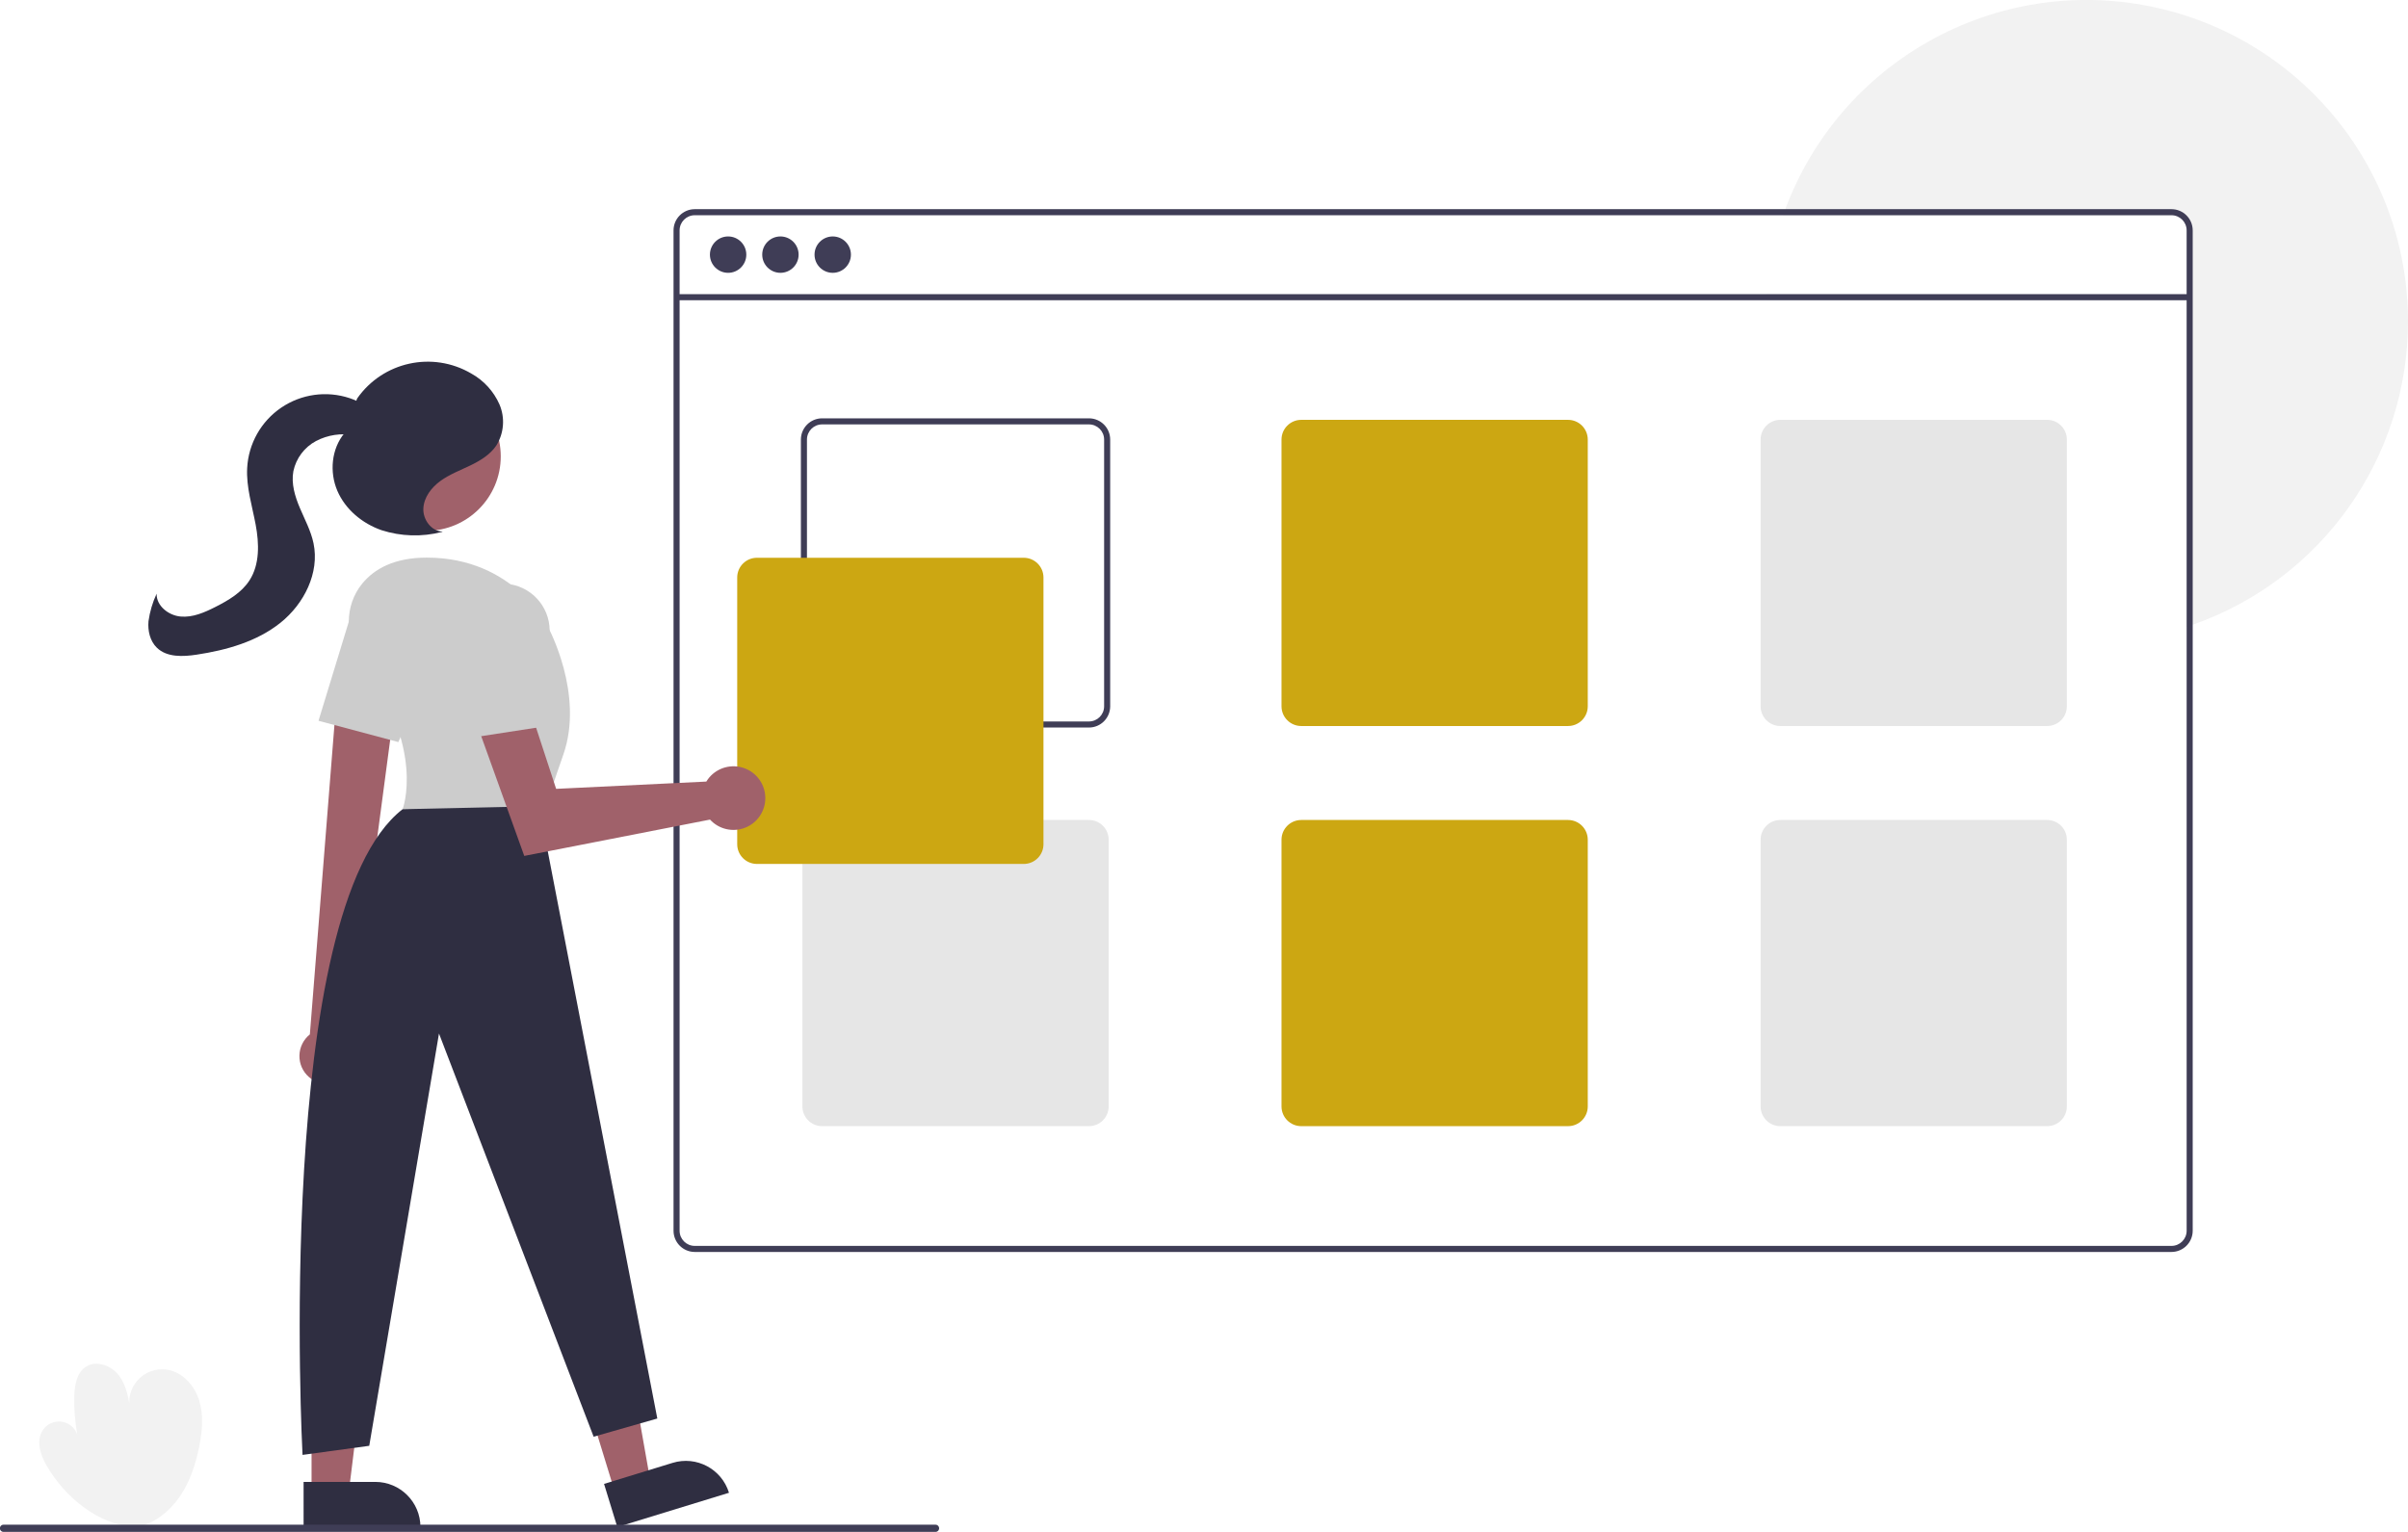
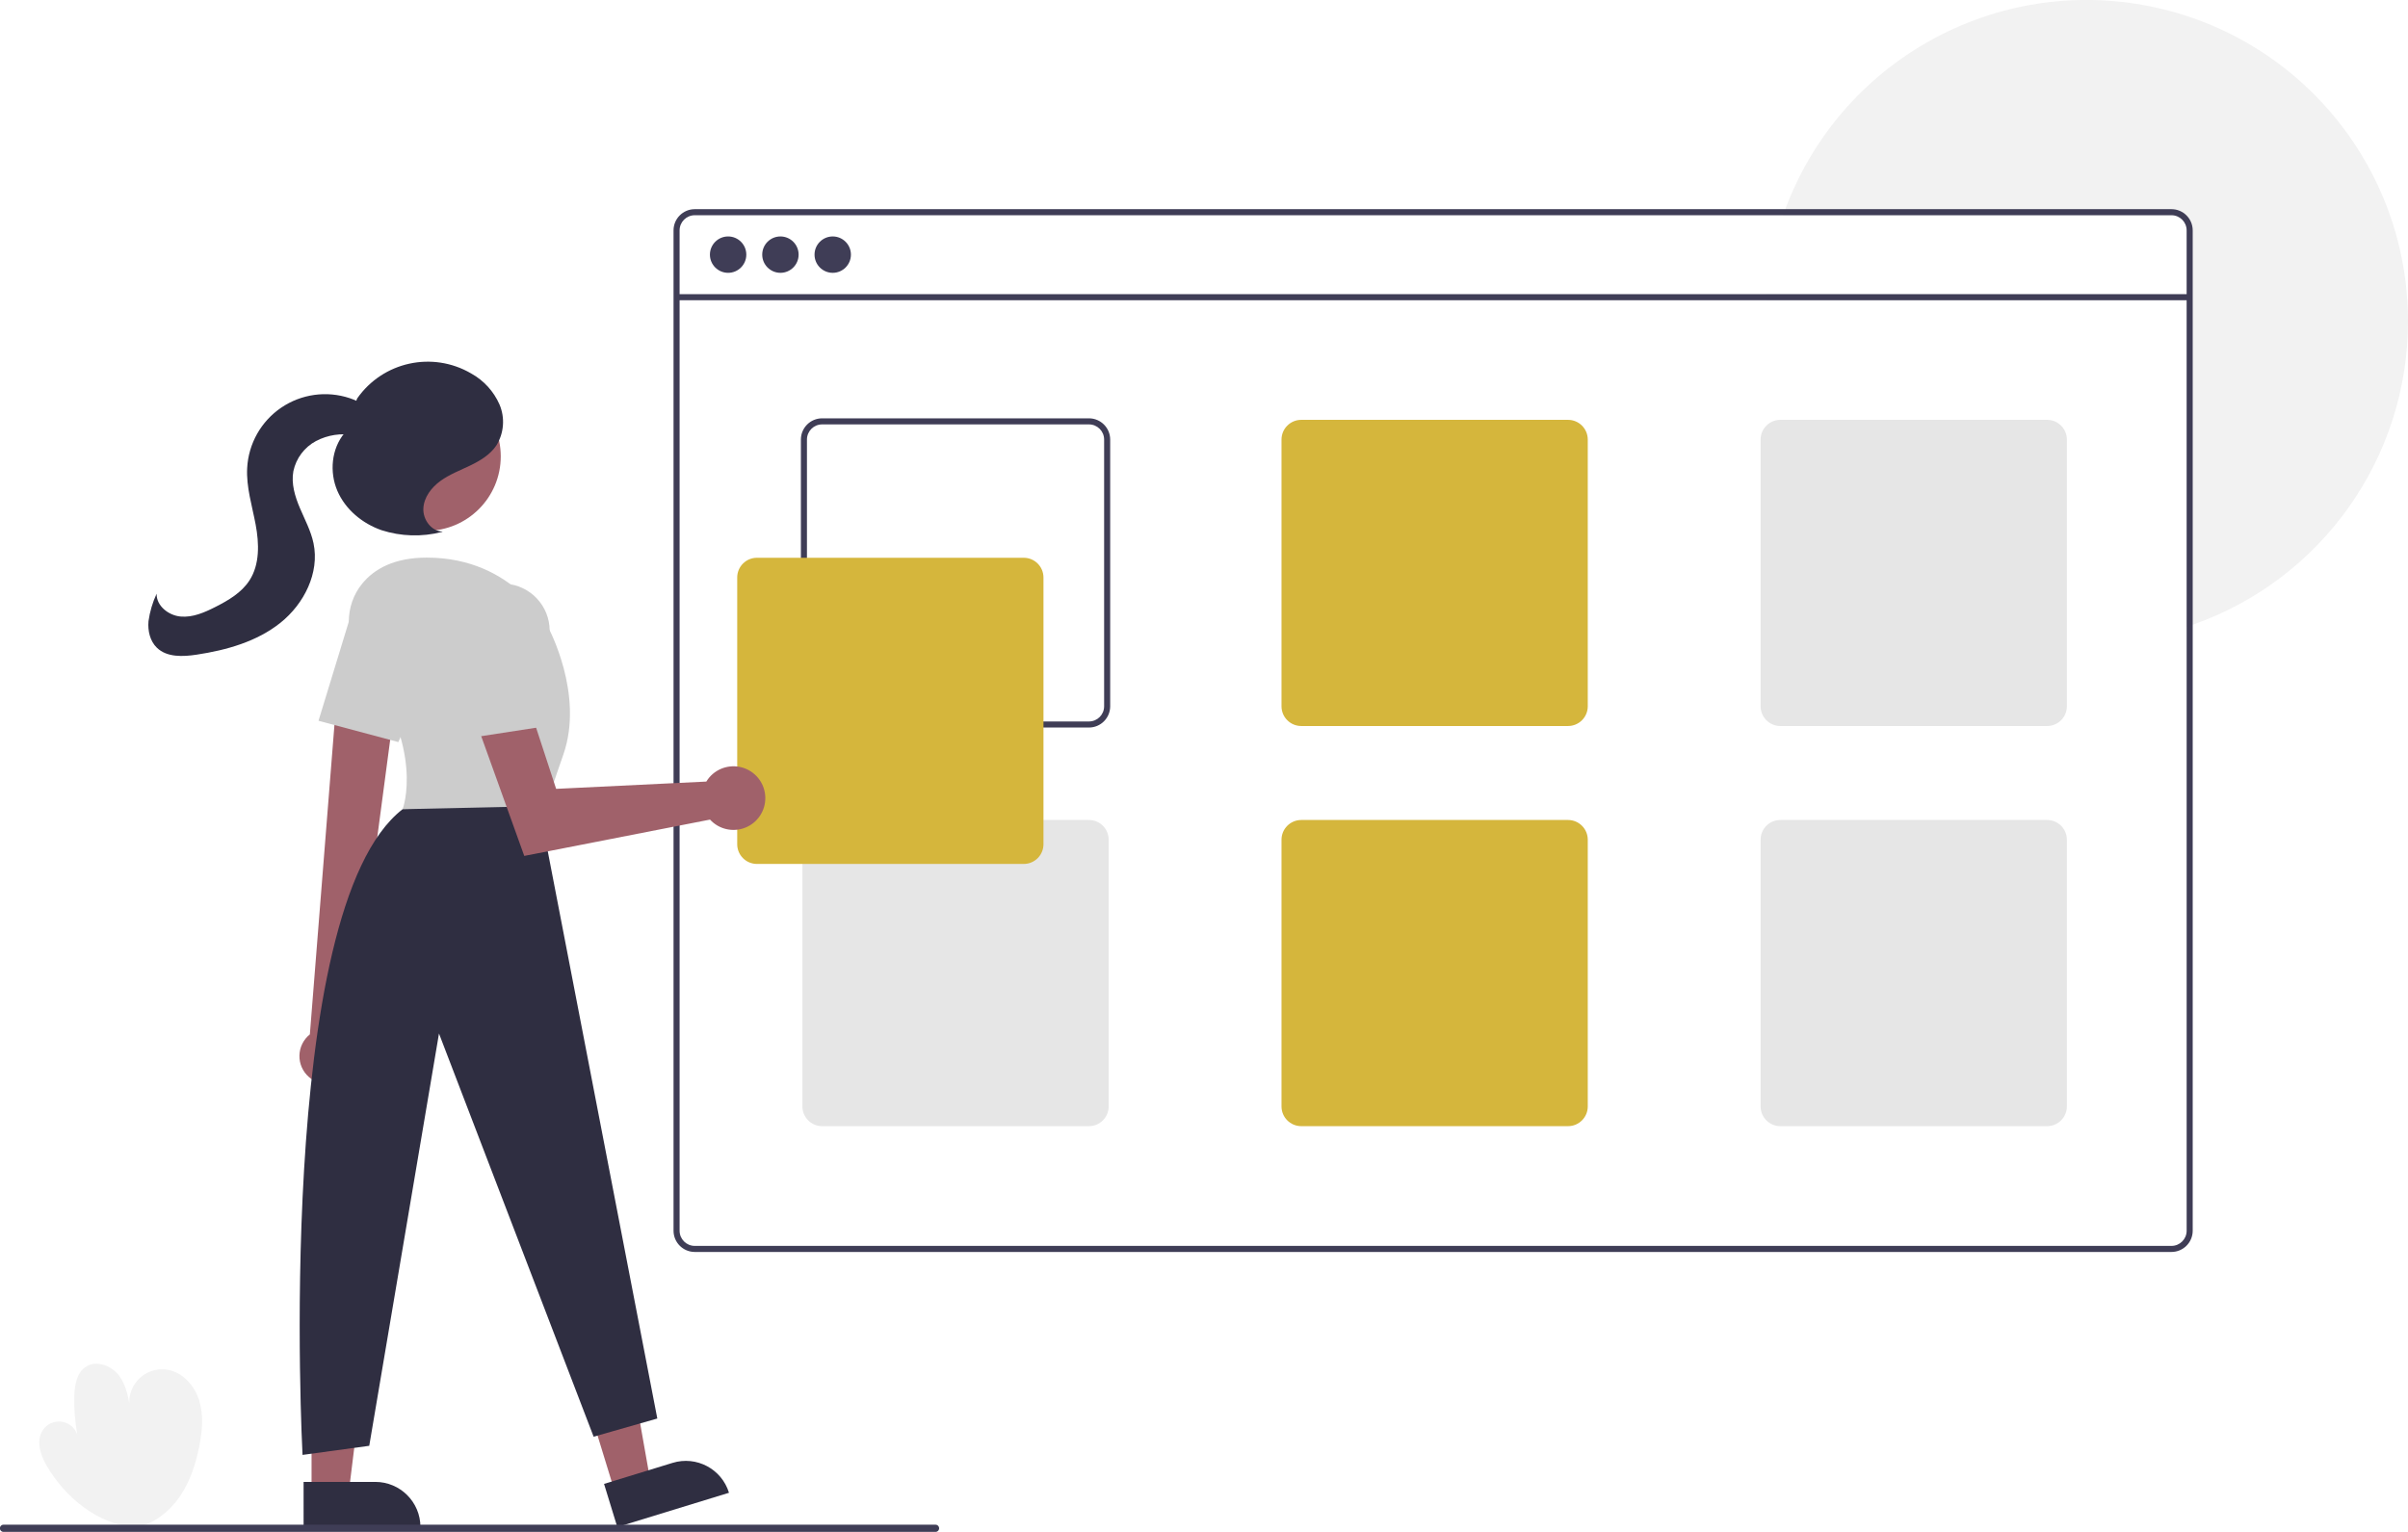
<svg xmlns="http://www.w3.org/2000/svg" id="bb43b303-7783-4b20-84ac-89898836e9dc" data-name="Layer 1" width="794.122" height="505.345" viewBox="0 0 794.122 505.345">
  <path d="M247.458,701.198c-12.251-1.008-23.067-9.871-29.218-20.514-2.063-3.569-3.476-8.251-1.14-11.647a6.409,6.409,0,0,1,11.315,1.471,62.045,62.045,0,0,1-.965-12.641c.094-3.586.772-7.641,3.754-9.635,3.459-2.313,8.445-.477,10.962,2.838s3.199,7.627,3.803,11.744a10.83,10.83,0,0,1,12.039-13.657c5.067.765,9.036,5.152,10.585,10.036s1.065,10.181.068,15.207c-1.169,5.894-3.066,11.741-6.481,16.684s-8.488,8.929-14.374,10.138Z" transform="translate(-202.9391 -197.3274)" fill="#f2f2f2" />
  <path d="M997.061,303.327a106.034,106.034,0,0,1-71,100.08c-.66.23-1.33.46-2,.67v-107.71h-138.77c.04-.67.09-1.34.15-2H924.061v-21.04a5.002,5.002,0,0,0-5-5H790.981c.23-.67.47-1.34.73-2a106.01,106.01,0,0,1,205.35,37Z" transform="translate(-202.9391 -197.3274)" fill="#f2f2f2" />
  <path d="M919.061,266.327h-487a7.008,7.008,0,0,0-7,7v330a7.008,7.008,0,0,0,7,7h487a7.008,7.008,0,0,0,7-7v-330A7.008,7.008,0,0,0,919.061,266.327Zm5,337a5.002,5.002,0,0,1-5,5h-487a5.002,5.002,0,0,1-5-5v-330a5.002,5.002,0,0,1,5-5h487a5.002,5.002,0,0,1,5,5Z" transform="translate(-202.9391 -197.3274)" fill="#3f3d56" />
  <rect x="223.122" y="97.04" width="499" height="2" fill="#3f3d56" />
  <circle cx="240.122" cy="84" r="6" fill="#3f3d56" />
  <circle cx="257.372" cy="84" r="6" fill="#3f3d56" />
  <circle cx="274.622" cy="84" r="6" fill="#3f3d56" />
  <path d="M562.061,335.327h-88a7.008,7.008,0,0,0-7,7v88a7.008,7.008,0,0,0,7,7h88a7.008,7.008,0,0,0,7-7v-88A7.008,7.008,0,0,0,562.061,335.327Zm5,95a5.002,5.002,0,0,1-5,5h-88a5.002,5.002,0,0,1-5-5v-88a5.002,5.002,0,0,1,5-5h88a5.002,5.002,0,0,1,5,5Z" transform="translate(-202.9391 -197.3274)" fill="#3f3d56" />
-   <path d="M720.061,335.827h-88a6.513,6.513,0,0,0-6.5,6.5v88a6.513,6.513,0,0,0,6.5,6.5h88a6.513,6.513,0,0,0,6.5-6.5v-88A6.513,6.513,0,0,0,720.061,335.827Z" transform="translate(-202.9391 -197.3274)" fill="#cca712" />
+   <path d="M720.061,335.827h-88a6.513,6.513,0,0,0-6.5,6.5v88a6.513,6.513,0,0,0,6.5,6.5h88a6.513,6.513,0,0,0,6.5-6.5v-88A6.513,6.513,0,0,0,720.061,335.827Z" transform="translate(-202.9391 -197.3274)" fill="#D5B63C" />
  <path d="M878.061,335.827h-88a6.513,6.513,0,0,0-6.5,6.5v88a6.513,6.513,0,0,0,6.5,6.5h88a6.513,6.513,0,0,0,6.5-6.5v-88A6.513,6.513,0,0,0,878.061,335.827Z" transform="translate(-202.9391 -197.3274)" fill="#e6e6e6" />
  <path d="M562.061,467.827h-88a6.513,6.513,0,0,0-6.5,6.5v88a6.513,6.513,0,0,0,6.5,6.5h88a6.513,6.513,0,0,0,6.5-6.5v-88A6.513,6.513,0,0,0,562.061,467.827Z" transform="translate(-202.9391 -197.3274)" fill="#e6e6e6" />
-   <path d="M720.061,467.827h-88a6.513,6.513,0,0,0-6.5,6.5v88a6.513,6.513,0,0,0,6.5,6.5h88a6.513,6.513,0,0,0,6.5-6.5v-88A6.513,6.513,0,0,0,720.061,467.827Z" transform="translate(-202.9391 -197.3274)" fill="#cca712" />
+   <path d="M720.061,467.827h-88a6.513,6.513,0,0,0-6.5,6.5v88a6.513,6.513,0,0,0,6.5,6.5h88a6.513,6.513,0,0,0,6.5-6.5v-88A6.513,6.513,0,0,0,720.061,467.827Z" transform="translate(-202.9391 -197.3274)" fill="#D5B63C" />
  <path d="M878.061,467.827h-88a6.513,6.513,0,0,0-6.5,6.5v88a6.513,6.513,0,0,0,6.5,6.5h88a6.513,6.513,0,0,0,6.5-6.5v-88A6.513,6.513,0,0,0,878.061,467.827Z" transform="translate(-202.9391 -197.3274)" fill="#e6e6e6" />
-   <path d="M540.561,482.327h-88a6.507,6.507,0,0,1-6.5-6.5v-88a6.507,6.507,0,0,1,6.5-6.5h88a6.507,6.507,0,0,1,6.5,6.5v88A6.507,6.507,0,0,1,540.561,482.327Z" transform="translate(-202.9391 -197.3274)" fill="#cca712" />
+   <path d="M540.561,482.327h-88a6.507,6.507,0,0,1-6.5-6.5v-88a6.507,6.507,0,0,1,6.5-6.5h88a6.507,6.507,0,0,1,6.5,6.5v88A6.507,6.507,0,0,1,540.561,482.327Z" transform="translate(-202.9391 -197.3274)" fill="#D5B63C" />
  <polygon points="202.746 492.088 214.466 488.491 206.17 441.573 188.872 446.881 202.746 492.088" fill="#a0616a" />
  <path d="M403.482,680.858h38.531a0,0,0,0,1,0,0v14.887a0,0,0,0,1,0,0H418.369A14.887,14.887,0,0,1,403.482,680.858v0A0,0,0,0,1,403.482,680.858Z" transform="translate(825.8911 1024.957) rotate(162.9391)" fill="#2f2e41" />
  <polygon points="102.748 492.358 115.008 492.357 120.84 445.069 102.746 445.07 102.748 492.358" fill="#a0616a" />
  <path d="M303.06,686.182h38.531a0,0,0,0,1,0,0v14.887a0,0,0,0,1,0,0H317.947A14.887,14.887,0,0,1,303.06,686.182v0a0,0,0,0,1,0,0Z" transform="translate(441.7434 1189.908) rotate(179.9974)" fill="#2f2e41" />
  <path d="M304.807,552.608a9.162,9.162,0,0,1,.318-14.046l9.505-119.695,19.331,4.83L318.484,540.456a9.212,9.212,0,0,1-13.677,12.152Z" transform="translate(-202.9391 -197.3274)" fill="#a0616a" />
  <circle cx="140.579" cy="150.555" r="24.561" fill="#a0616a" />
  <path d="M322.162,415.186c-5.542-7.608-5.713-18.087.257-25.364,3.896-4.749,10.412-8.55,21.292-8.55,29,0,40,23,40,23s12,22,5,42-7,22-7,22l-46-4S343.471,444.441,322.162,415.186Z" transform="translate(-202.9391 -197.3274)" fill="#ccc" />
  <path d="M307.977,435.095l9.91-32.421a15.502,15.502,0,0,1,21.93-9.245h0a15.53,15.53,0,0,1,7.088,20.01L334.306,442.13Z" transform="translate(-202.9391 -197.3274)" fill="#ccc" />
  <path d="M380.711,463.272l39,202-21,6-51-133-23,136-22,3s-9.65-179.945,33-213Z" transform="translate(-202.9391 -197.3274)" fill="#2f2e41" />
  <path d="M436.842,453.805a10.527,10.527,0,0,0-.963,1.349l-49.535,2.402-9.538-29.12-16.562,7.871,15.588,43.371,61.262-11.981a10.496,10.496,0,1,0-.252-13.893Z" transform="translate(-202.9391 -197.3274)" fill="#a0616a" />
  <path d="M353.314,407.177a15.501,15.501,0,0,1,16.362-17.282h0a15.53,15.53,0,0,1,14.535,15.472v31.335l-26.936,4.145Z" transform="translate(-202.9391 -197.3274)" fill="#ccc" />
  <path d="M348.92,372.666c-3.686-.016-6.53-3.897-6.365-7.58s2.639-6.923,5.619-9.093,6.475-3.492,9.798-5.087,6.617-3.586,8.669-6.648a14.716,14.716,0,0,0,1.023-13.504,21.669,21.669,0,0,0-9.333-10.224,28.378,28.378,0,0,0-37.607,8.25l-4.208,11.458c-4.288,5.156-4.968,12.813-2.332,18.98s8.248,10.806,14.581,13.011a35.794,35.794,0,0,0,19.841.595" transform="translate(-202.9391 -197.3274)" fill="#2f2e41" />
  <path d="M326.473,334.506c-1.809-2.899-4.944-4.743-8.186-5.825a25.724,25.724,0,0,0-33.832,23.003c-.344,6.314,1.634,12.489,2.795,18.705s1.393,13.082-2.034,18.396c-2.611,4.048-6.964,6.596-11.261,8.773-3.581,1.814-7.455,3.516-11.453,3.154s-8.016-3.528-7.91-7.541a32.054,32.054,0,0,0-2.682,9.08c-.281,3.156.497,6.561,2.776,8.762,3.313,3.199,8.563,2.965,13.116,2.274,9.857-1.494,19.838-4.295,27.626-10.52s12.955-16.475,10.904-26.231c-.857-4.075-2.87-7.796-4.497-11.63s-2.897-8.027-2.15-12.124a14.735,14.735,0,0,1,7.493-9.982,19.601,19.601,0,0,1,12.523-1.899c2.799.459,6.294,1.173,7.954-1.127a4.508,4.508,0,0,0-.094-4.809,13.248,13.248,0,0,0-3.593-3.56" transform="translate(-202.9391 -197.3274)" fill="#2f2e41" />
  <path d="M511.424,702.673h-307.294a1.191,1.191,0,1,1,0-2.381h307.294a1.191,1.191,0,1,1,0,2.381Z" transform="translate(-202.9391 -197.3274)" fill="#3f3d56" />
</svg>
